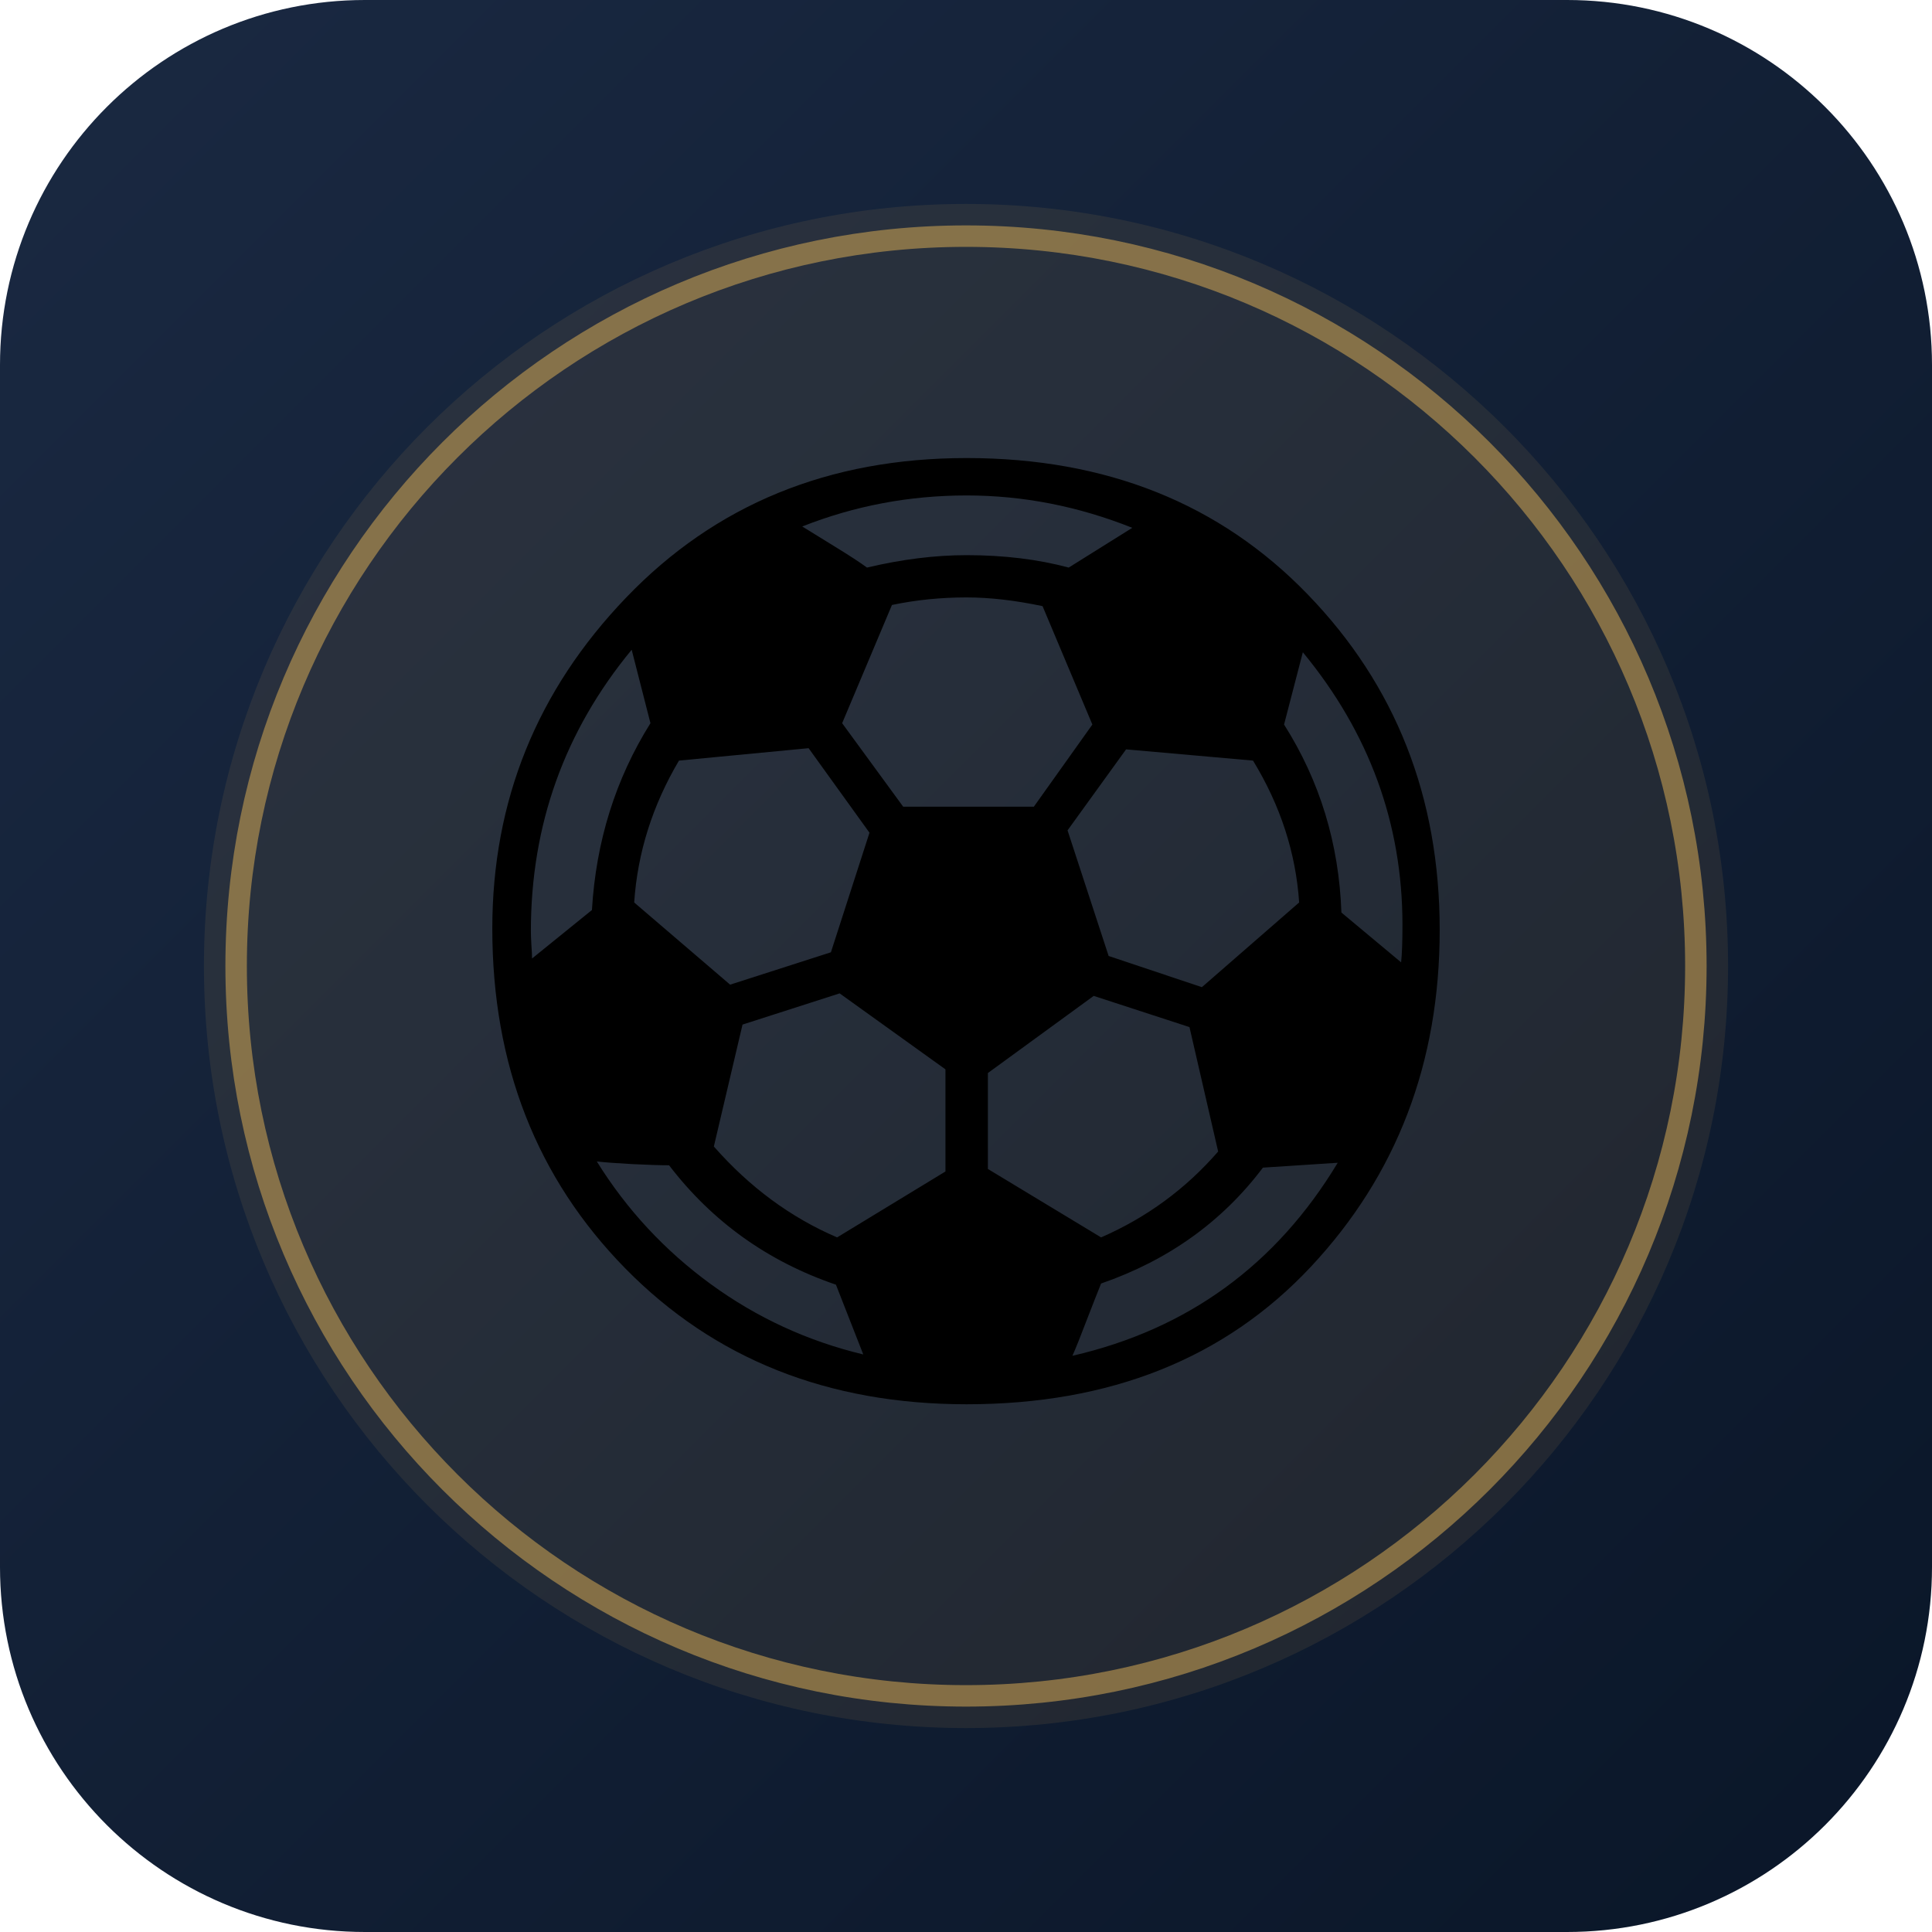
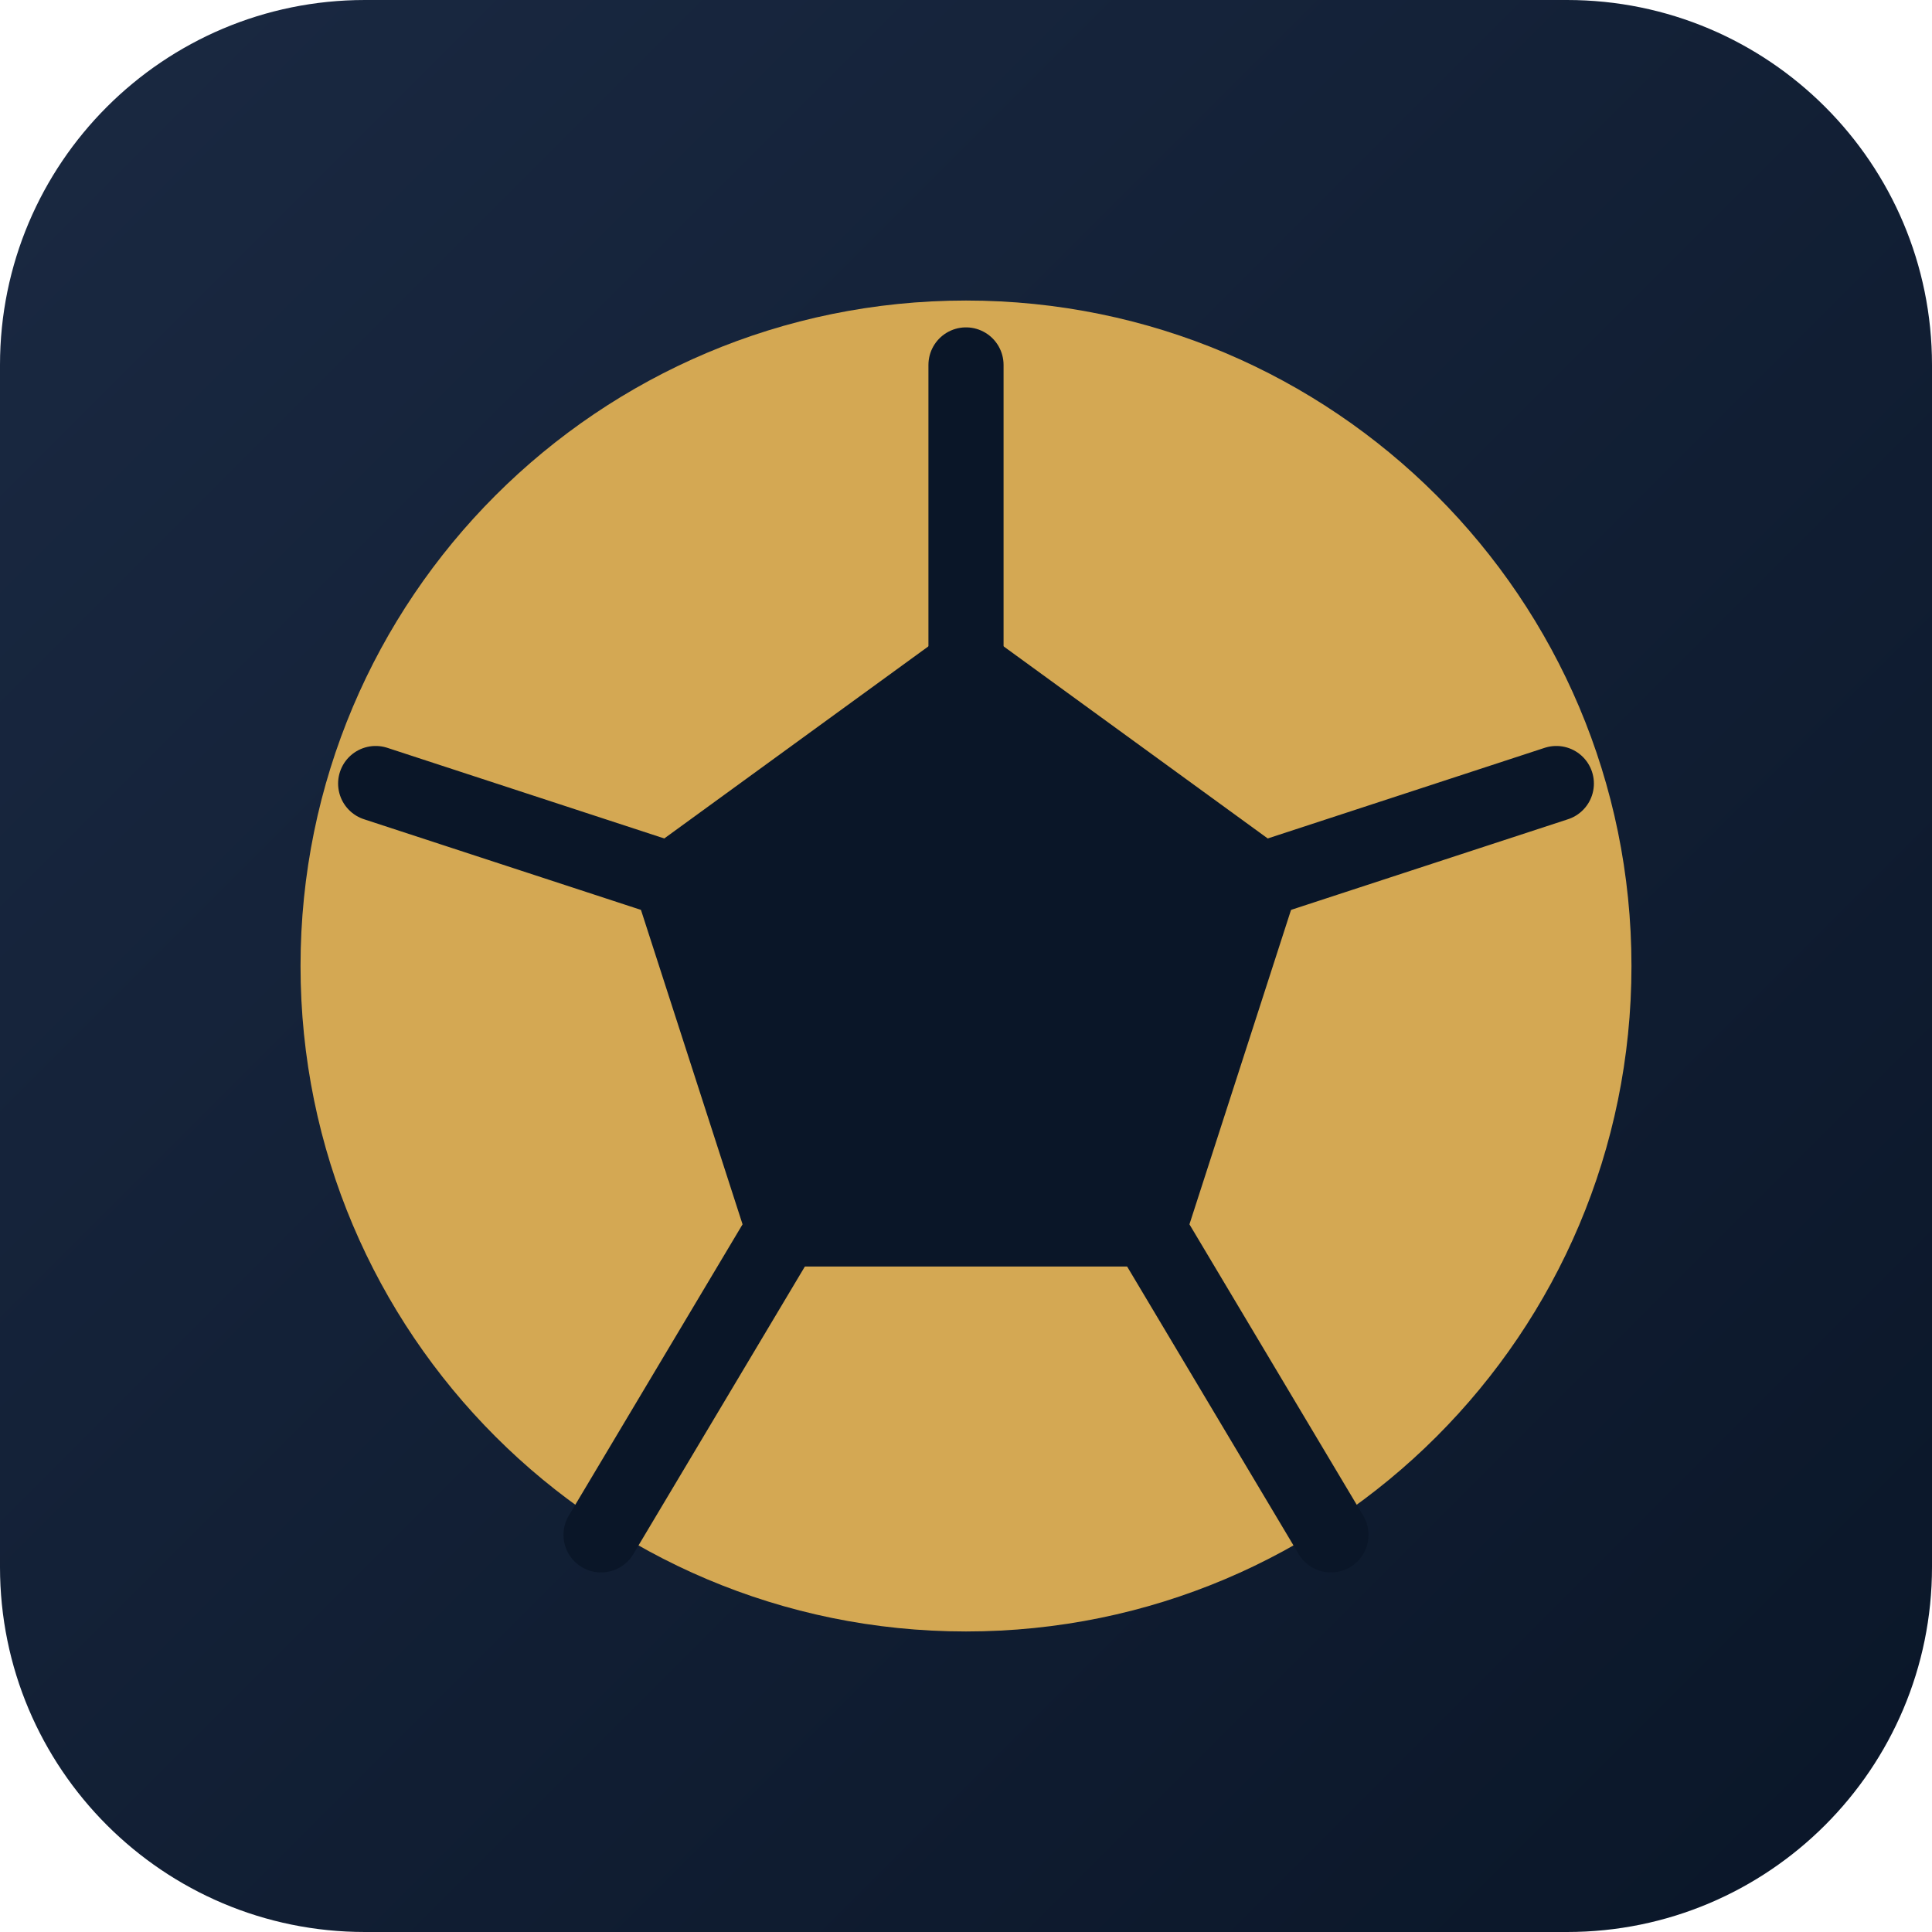
<svg xmlns="http://www.w3.org/2000/svg" viewBox="0 0 180 180" width="180" height="180">
  <defs>
    <linearGradient id="bgA" x1="0%" y1="0%" x2="100%" y2="100%">
      <stop offset="0%" stop-color="#1a2942" />
      <stop offset="100%" stop-color="#0a1628" />
    </linearGradient>
  </defs>
  <rect width="180" height="180" fill="url(#bgA)" rx="34" />
-   <circle cx="90" cy="90" r="71" fill="#d4a853" opacity="0.10" />
-   <circle cx="90" cy="90" r="68" fill="none" stroke="#d4a853" stroke-width="2" opacity="0.55" />
-   <text x="90" y="90" font-size="116" text-anchor="middle" dominant-baseline="central" font-family="'Apple Color Emoji','Segoe UI Emoji','Noto Color Emoji','Twemoji Mozilla',sans-serif">⚽</text>
+   <circle cx="90" cy="90" r="62" fill="#d4a853" />
+   <g stroke="#0a1628" stroke-width="7" stroke-linecap="round" stroke-linejoin="round">
+     <polygon points="90,62 117.5,82 107,114.5 73,114.5 62.5,82" fill="#0a1628" />
+     <line x1="90" y1="62" x2="90" y2="34" />
+     <line x1="117.5" y1="82" x2="145" y2="73" />
+     <line x1="62.5" y1="82" x2="35" y2="73" />
+     <line x1="73" y1="114.5" x2="56" y2="143" />
+     <line x1="107" y1="114.5" x2="124" y2="143" />
+   </g>
</svg>
